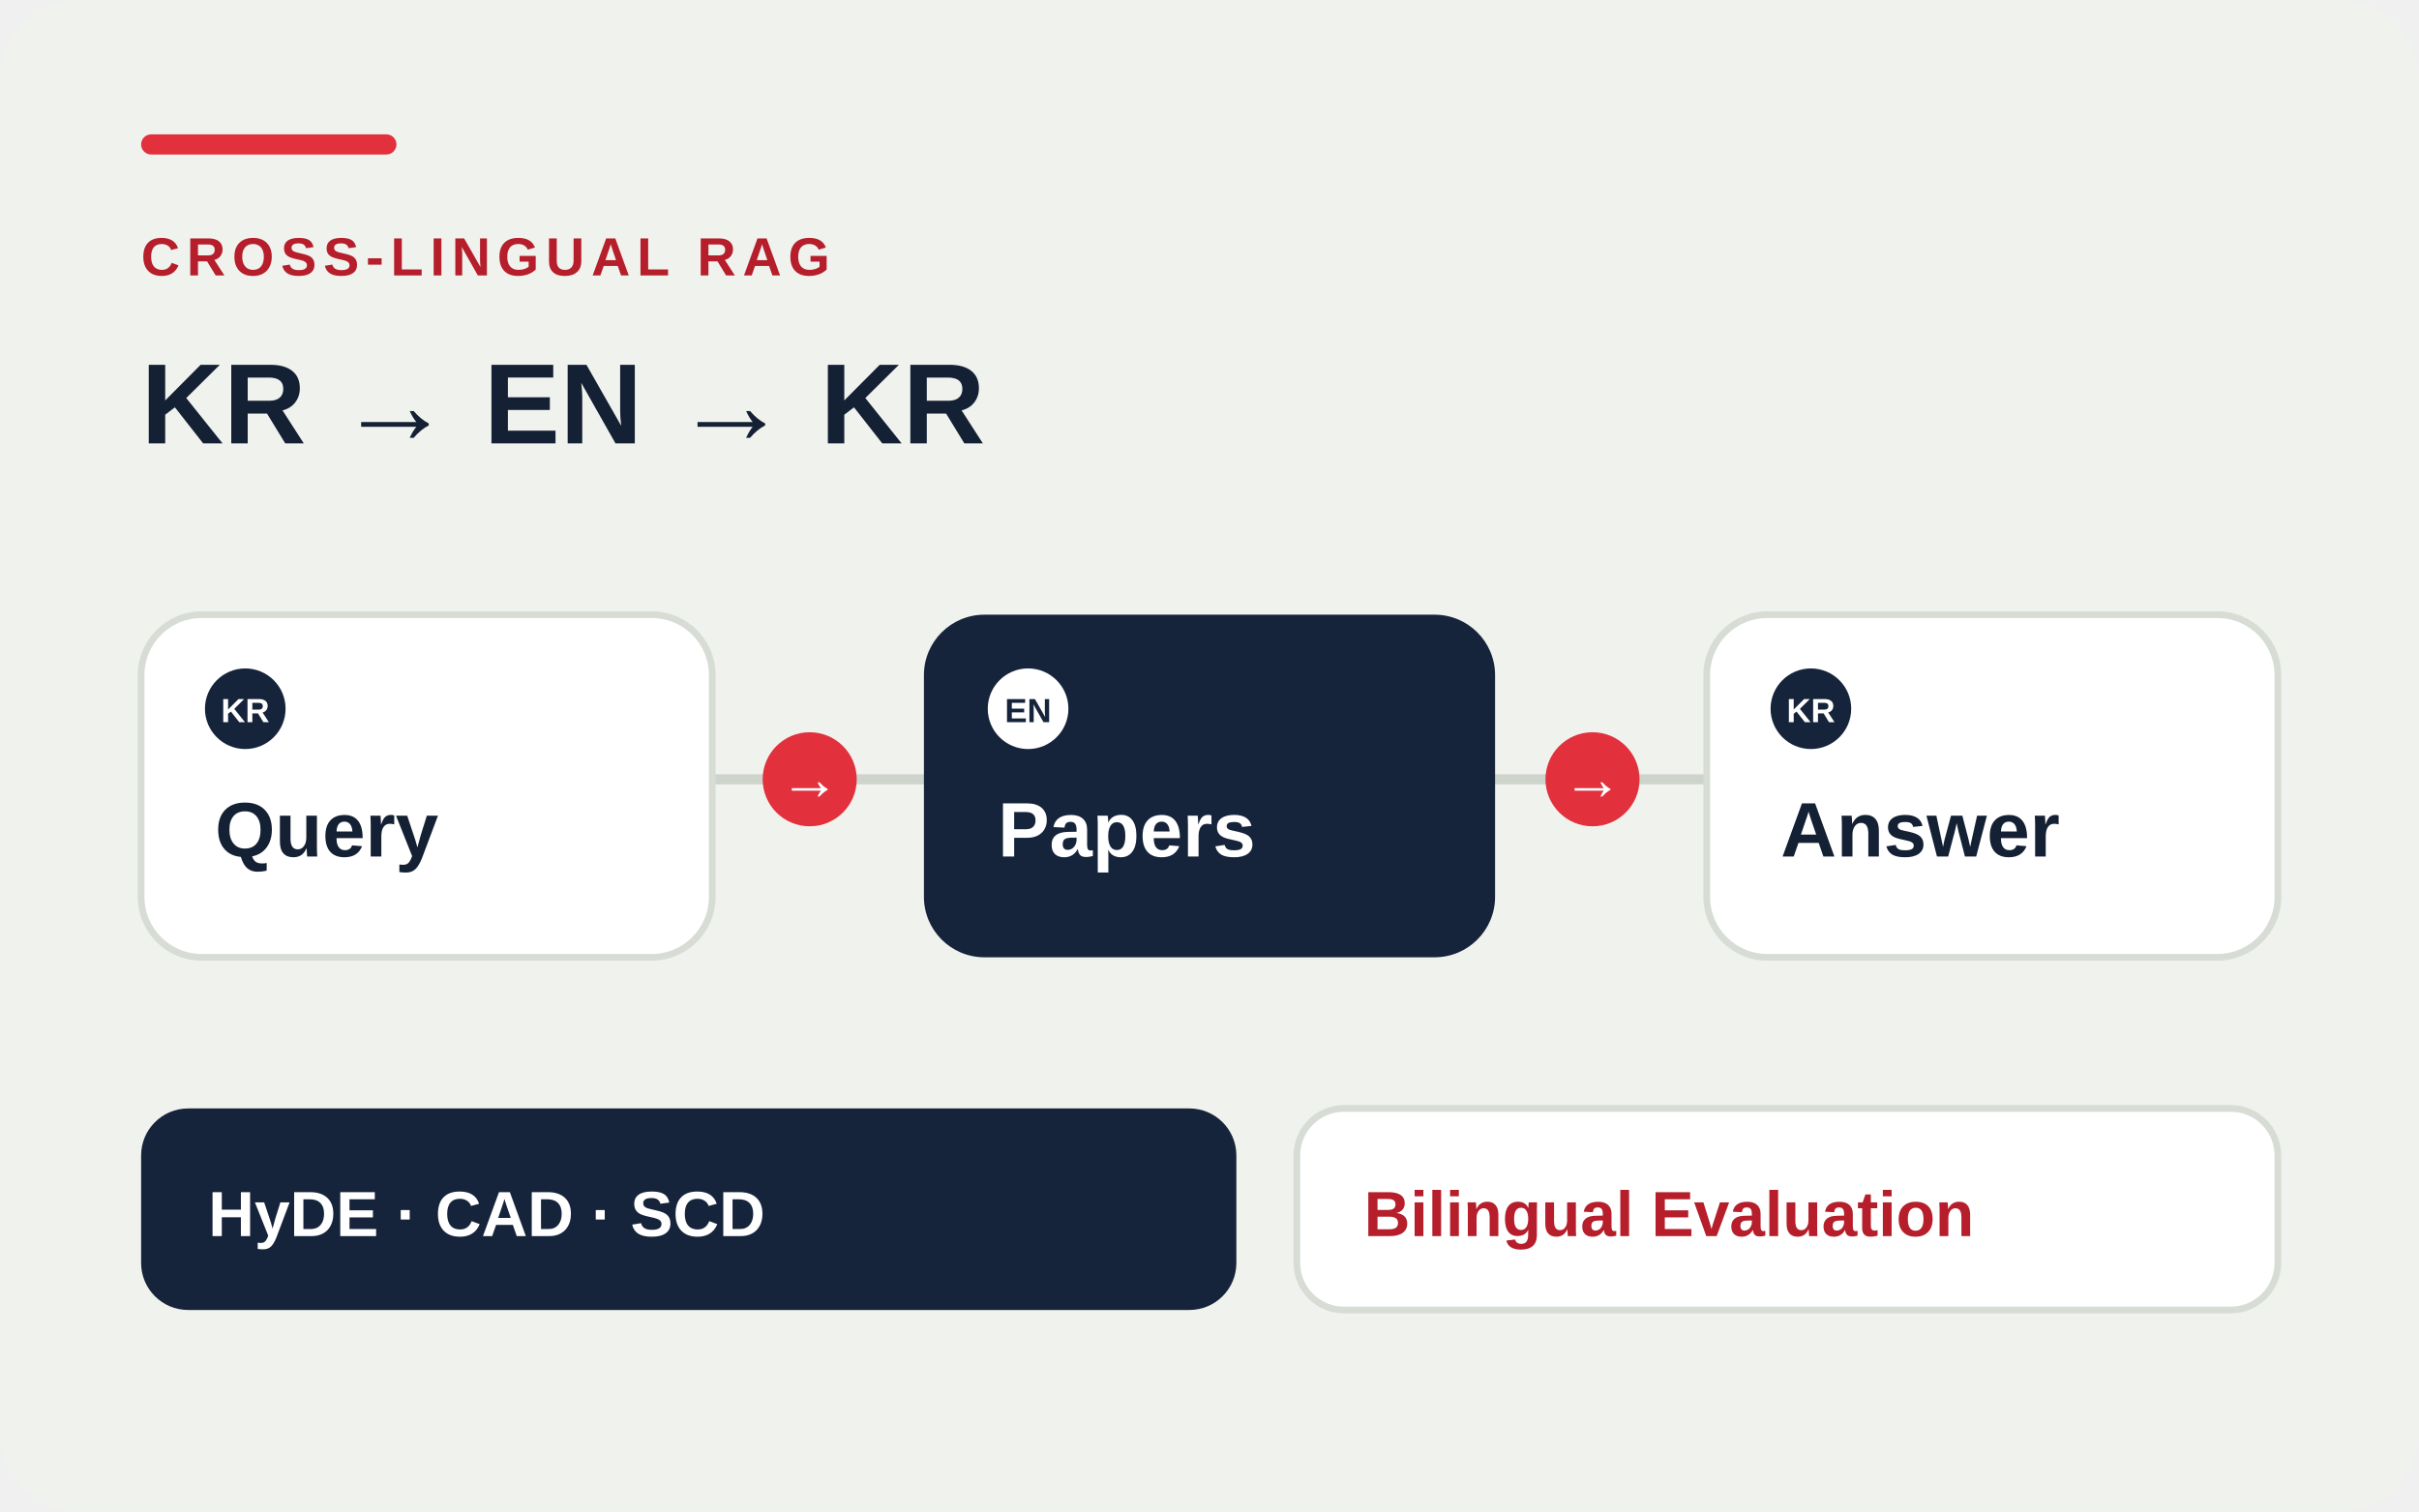
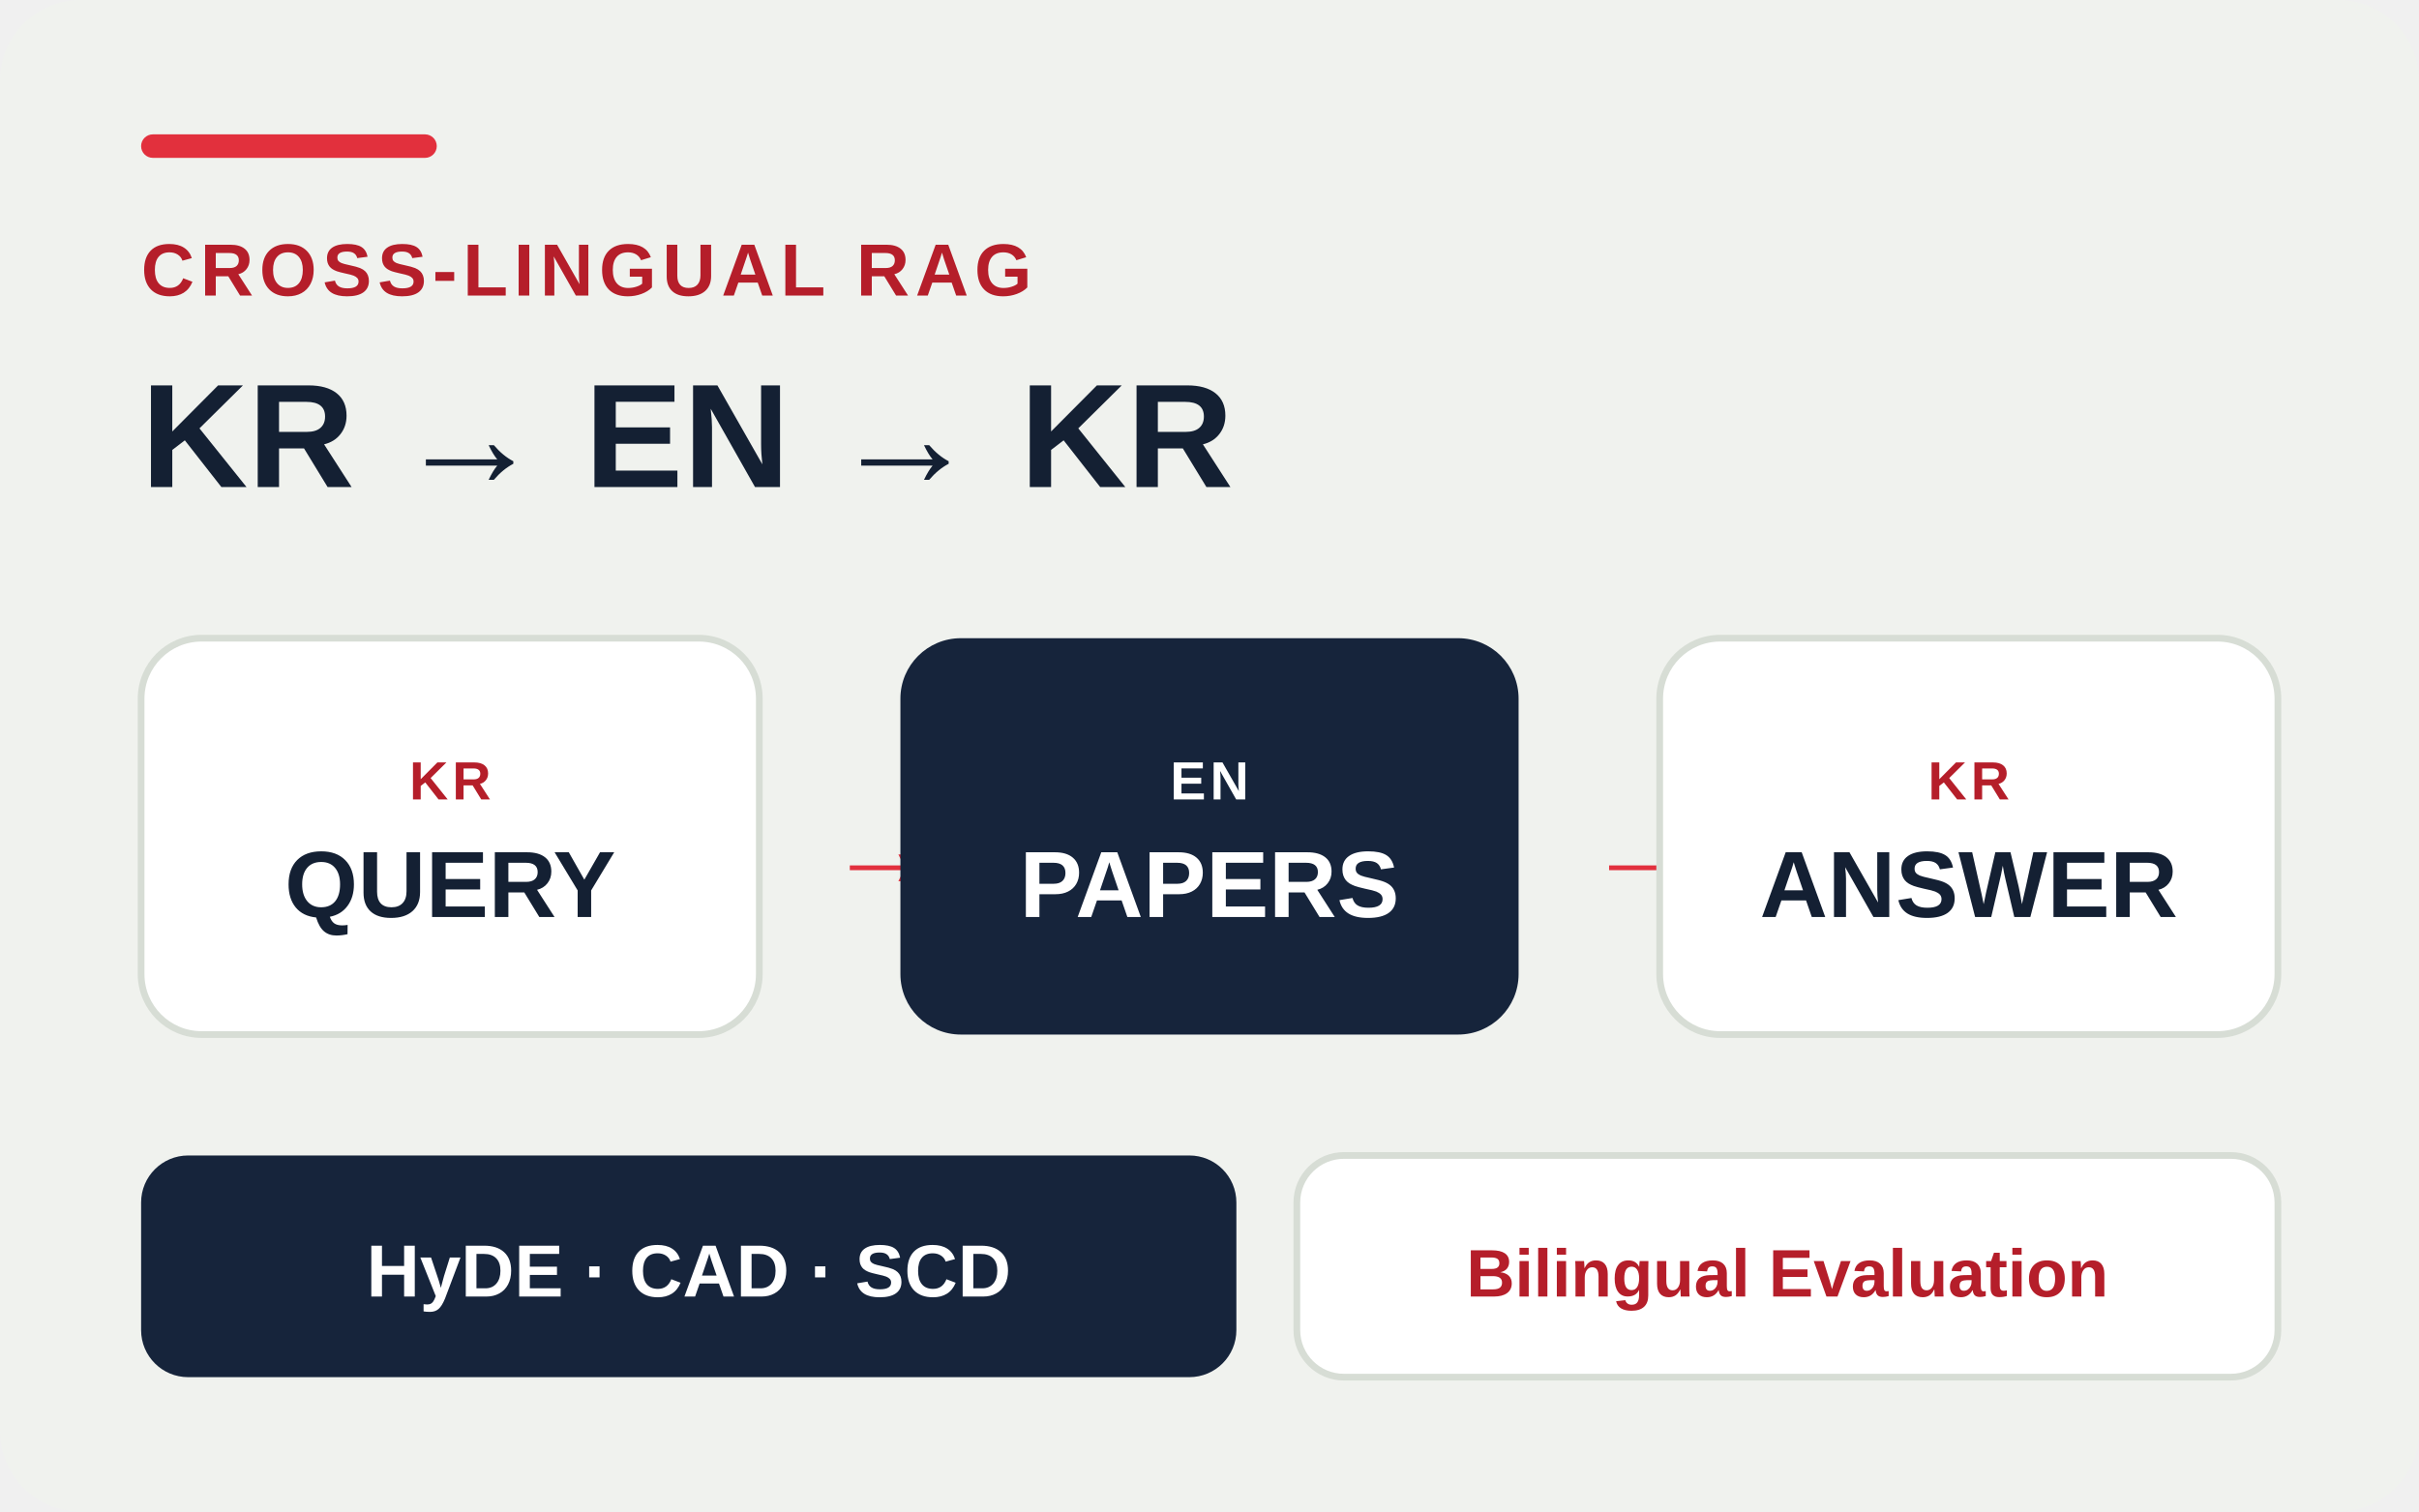
<svg xmlns="http://www.w3.org/2000/svg" width="720" height="450" viewBox="0 0 720 450" role="img" aria-labelledby="title desc">
  <rect width="720" height="450" rx="24" fill="#f0f2ee" />
-   <rect x="42" y="40" width="76" height="6" rx="3" fill="#e2303d" />
-   <text x="42" y="82" fill="#b51e2a" font-family="Arial,sans-serif" font-size="16" font-weight="800" letter-spacing="2">CROSS-LINGUAL RAG</text>
-   <text x="42" y="132" fill="#142033" font-family="Arial,sans-serif" font-size="34" font-weight="800">KR → EN → KR</text>
-   <line x1="105" y1="232" x2="615" y2="232" stroke="#cdd4cc" stroke-width="3" />
-   <g transform="translate(42 183)">
-     <rect width="170" height="102" rx="18" fill="#ffffff" stroke="#d7ddd5" stroke-width="2" />
-     <circle cx="31" cy="28" r="12" fill="#16243b" />
-     <text x="31" y="32" text-anchor="middle" fill="#ffffff" font-family="Arial,sans-serif" font-size="10" font-weight="800">KR</text>
-     <text x="22" y="72" fill="#142033" font-family="Arial,sans-serif" font-size="23" font-weight="800">Query</text>
+   <rect x="42" y="40" width="88" height="7" rx="3.5" fill="#e2303d" />
+   <text x="42" y="88" fill="#b51e2a" font-family="Arial,sans-serif" font-size="22" font-weight="800" letter-spacing="1.7">CROSS-LINGUAL RAG</text>
+   <text x="42" y="145" fill="#142033" font-family="Arial,sans-serif" font-size="44" font-weight="800">KR → EN → KR</text>
+   <g transform="translate(42 190)">
+     <rect width="184" height="118" rx="18" fill="#ffffff" stroke="#d7ddd5" stroke-width="2" />
+     <text x="92" y="48" text-anchor="middle" fill="#b51e2a" font-family="Arial,sans-serif" font-size="16" font-weight="800" letter-spacing="1.2">KR</text>
+     <text x="92" y="83" text-anchor="middle" fill="#142033" font-family="Arial,sans-serif" font-size="28" font-weight="800">QUERY</text>
  </g>
-   <circle cx="241" cy="232" r="14" fill="#e2303d" />
-   <text x="241" y="238" text-anchor="middle" fill="#ffffff" font-family="Arial,sans-serif" font-size="18" font-weight="800">→</text>
-   <g transform="translate(275 183)">
-     <rect width="170" height="102" rx="18" fill="#16243b" />
-     <circle cx="31" cy="28" r="12" fill="#ffffff" />
-     <text x="31" y="32" text-anchor="middle" fill="#16243b" font-family="Arial,sans-serif" font-size="10" font-weight="800">EN</text>
-     <text x="22" y="72" fill="#ffffff" font-family="Arial,sans-serif" font-size="23" font-weight="800">Papers</text>
+   <text x="246" y="264" fill="#e2303d" font-family="Arial,sans-serif" font-size="34" font-weight="800">→</text>
+   <g transform="translate(268 190)">
+     <rect width="184" height="118" rx="18" fill="#16243b" />
+     <text x="92" y="48" text-anchor="middle" fill="#ffffff" font-family="Arial,sans-serif" font-size="16" font-weight="800" letter-spacing="1.2">EN</text>
+     <text x="92" y="83" text-anchor="middle" fill="#ffffff" font-family="Arial,sans-serif" font-size="28" font-weight="800">PAPERS</text>
  </g>
-   <circle cx="474" cy="232" r="14" fill="#e2303d" />
-   <text x="474" y="238" text-anchor="middle" fill="#ffffff" font-family="Arial,sans-serif" font-size="18" font-weight="800">→</text>
-   <g transform="translate(508 183)">
-     <rect width="170" height="102" rx="18" fill="#ffffff" stroke="#d7ddd5" stroke-width="2" />
-     <circle cx="31" cy="28" r="12" fill="#16243b" />
-     <text x="31" y="32" text-anchor="middle" fill="#ffffff" font-family="Arial,sans-serif" font-size="10" font-weight="800">KR</text>
-     <text x="22" y="72" fill="#142033" font-family="Arial,sans-serif" font-size="23" font-weight="800">Answer</text>
+   <text x="472" y="264" fill="#e2303d" font-family="Arial,sans-serif" font-size="34" font-weight="800">→</text>
+   <g transform="translate(494 190)">
+     <rect width="184" height="118" rx="18" fill="#ffffff" stroke="#d7ddd5" stroke-width="2" />
+     <text x="92" y="48" text-anchor="middle" fill="#b51e2a" font-family="Arial,sans-serif" font-size="16" font-weight="800" letter-spacing="1.2">KR</text>
+     <text x="92" y="83" text-anchor="middle" fill="#142033" font-family="Arial,sans-serif" font-size="28" font-weight="800">ANSWER</text>
  </g>
-   <g transform="translate(42 330)">
-     <rect width="326" height="60" rx="14" fill="#16243b" />
-     <text x="20" y="38" fill="#ffffff" font-family="Arial,sans-serif" font-size="19" font-weight="800">HyDE · CAD · SCD</text>
+   <g transform="translate(42 344)">
+     <rect width="326" height="66" rx="14" fill="#16243b" />
+     <text x="163" y="42" text-anchor="middle" fill="#ffffff" font-family="Arial,sans-serif" font-size="22" font-weight="800">HyDE · CAD · SCD</text>
  </g>
-   <g transform="translate(386 330)">
-     <rect width="292" height="60" rx="14" fill="#ffffff" stroke="#d7ddd5" stroke-width="2" />
-     <text x="20" y="38" fill="#b51e2a" font-family="Arial,sans-serif" font-size="19" font-weight="800">Bilingual Evaluation</text>
+   <g transform="translate(386 344)">
+     <rect width="292" height="66" rx="14" fill="#ffffff" stroke="#d7ddd5" stroke-width="2" />
+     <text x="146" y="42" text-anchor="middle" fill="#b51e2a" font-family="Arial,sans-serif" font-size="20" font-weight="800">Bilingual Evaluation</text>
  </g>
</svg>
